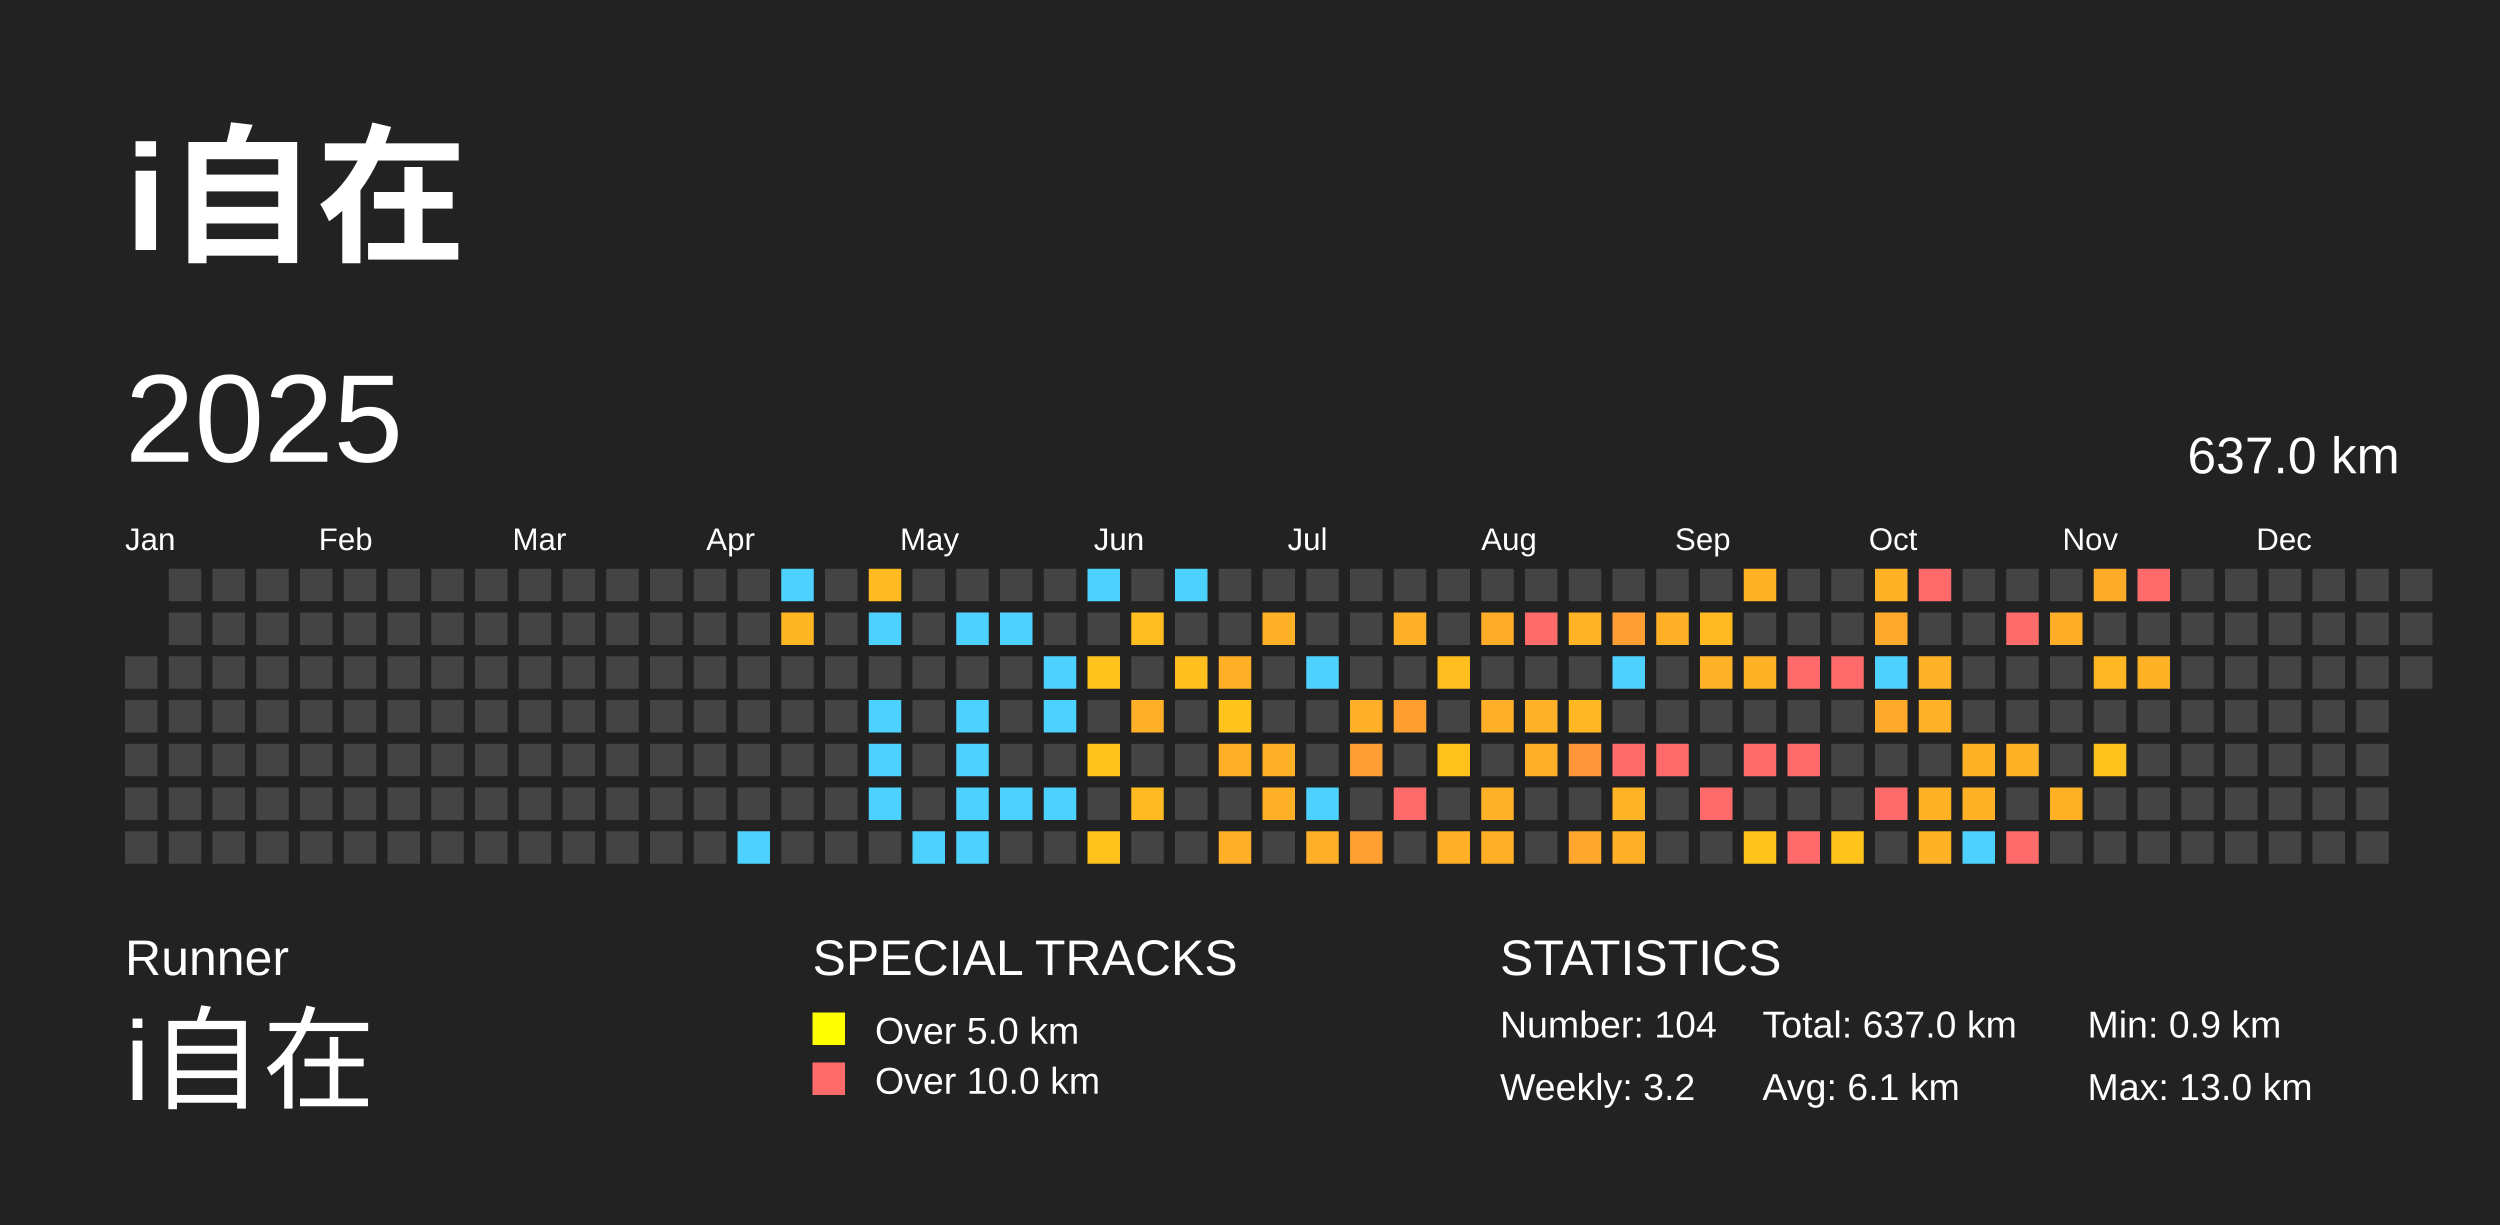
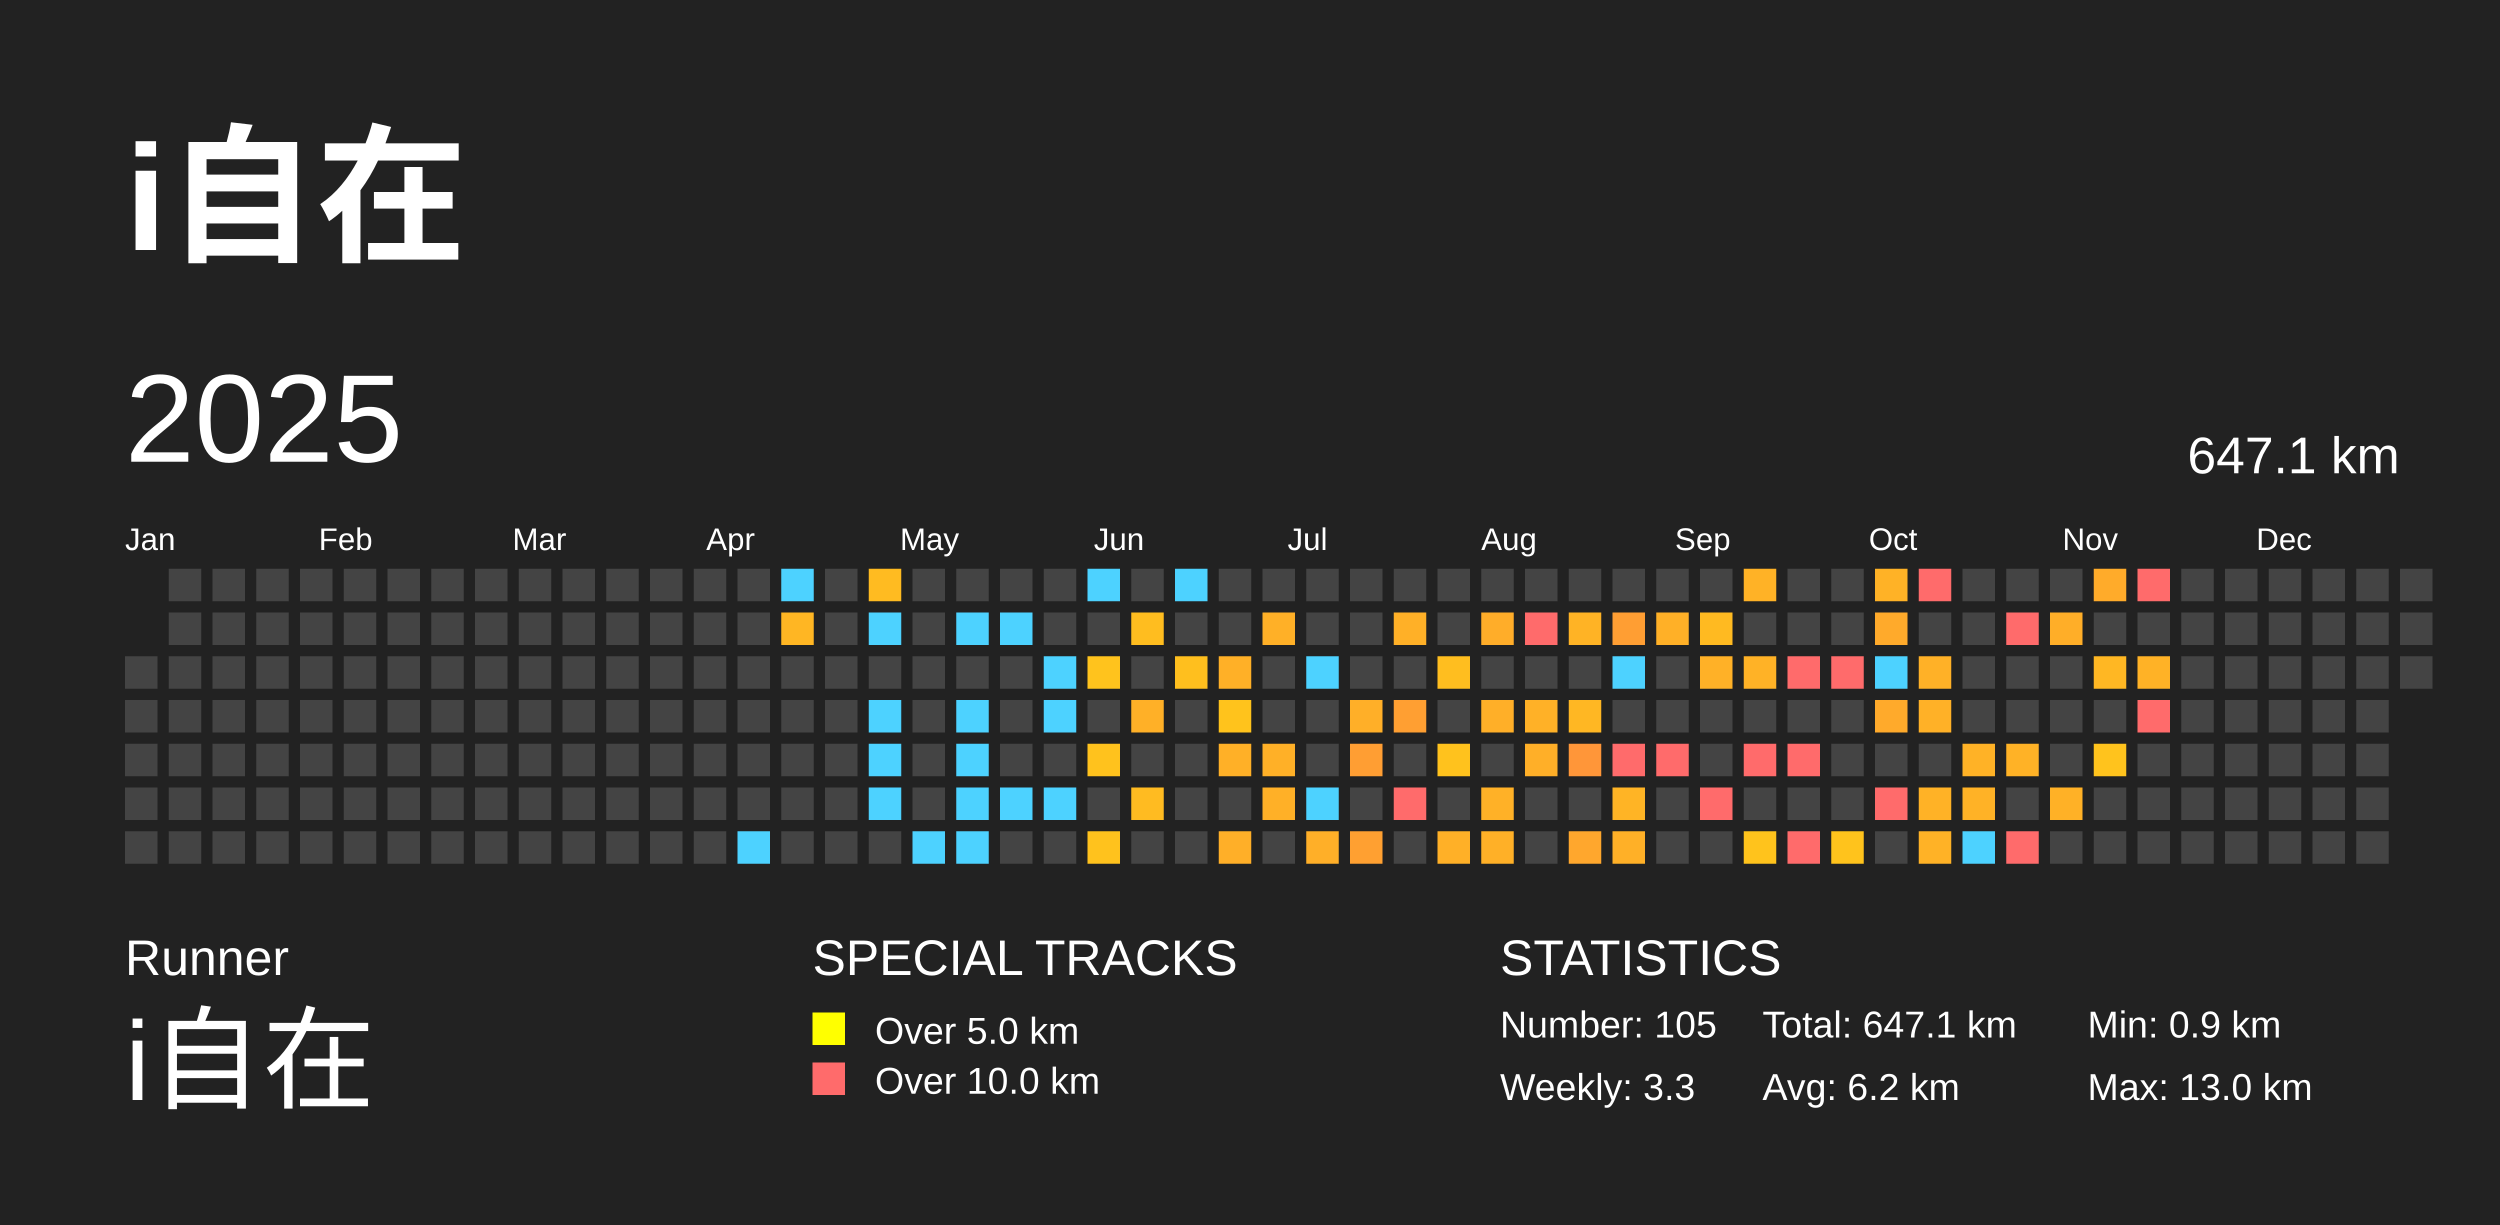
<svg xmlns="http://www.w3.org/2000/svg" baseProfile="full" height="98mm" version="1.1" viewBox="0,0,200,98" width="200mm">
  <defs />
  <rect fill="#222222" height="98" width="200" x="0" y="0" />
  <text fill="#FFFFFF" style="font-size:12px; font-family:Arial; font-weight:bold;" x="10" y="20">i自在</text>
  <text fill="#FFFFFF" style="font-size:4px; font-family:Arial" x="10" y="78">Runner</text>
  <text fill="#FFFFFF" style="font-size:9px; font-family:Arial" x="10" y="88">i自在</text>
  <text fill="#FFFFFF" style="font-size:4px; font-family:Arial" x="65" y="78">SPECIAL TRACKS</text>
  <rect fill="#FFFF00" height="2.6" width="2.6" x="65" y="81" />
  <text fill="#FFFFFF" style="font-size:3px; font-family:Arial" x="70" y="83.5">Over 5.0 km</text>
  <rect fill="#FF6B6B" height="2.6" width="2.6" x="65" y="85" />
  <text fill="#FFFFFF" style="font-size:3px; font-family:Arial" x="70" y="87.5">Over 10.0 km</text>
  <text fill="#FFFFFF" style="font-size:4px; font-family:Arial" x="120" y="78">STATISTICS</text>
-   <text fill="#FFFFFF" style="font-size:3px; font-family:Arial" x="120" y="83">Number: 104</text>
-   <text fill="#FFFFFF" style="font-size:3px; font-family:Arial" x="120" y="88">Weekly: 3.2</text>
-   <text fill="#FFFFFF" style="font-size:3px; font-family:Arial" x="141" y="83">Total: 637.0 km</text>
-   <text fill="#FFFFFF" style="font-size:3px; font-family:Arial" x="141" y="88">Avg: 6.1 km</text>
+   <text fill="#FFFFFF" style="font-size:3px; font-family:Arial" x="120" y="83">Number: 105</text>
+   <text fill="#FFFFFF" style="font-size:3px; font-family:Arial" x="120" y="88">Weekly: 3.3</text>
+   <text fill="#FFFFFF" style="font-size:3px; font-family:Arial" x="141" y="83">Total: 647.1 km</text>
+   <text fill="#FFFFFF" style="font-size:3px; font-family:Arial" x="141" y="88">Avg: 6.2 km</text>
  <text fill="#FFFFFF" style="font-size:3px; font-family:Arial" x="167" y="83">Min: 0.9 km</text>
  <text fill="#FFFFFF" style="font-size:3px; font-family:Arial" x="167" y="88">Max: 13.0 km</text>
  <text dominant-baseline="hanging" fill="#FFFFFF" style="font-size:10.0px; font-family:Arial;" x="10" y="30">2025</text>
-   <text dominant-baseline="hanging" fill="#FFFFFF" style="font-size:4.125px; font-family:Arial;" x="175" y="35">637.0 km</text>
+   <text dominant-baseline="hanging" fill="#FFFFFF" style="font-size:4.125px; font-family:Arial;" x="175" y="35">647.1 km</text>
  <text fill="#FFFFFF" style="font-size:2.5px; font-family:Arial" x="10.0" y="44">Jan</text>
  <text fill="#FFFFFF" style="font-size:2.5px; font-family:Arial" x="25.5" y="44">Feb</text>
  <text fill="#FFFFFF" style="font-size:2.5px; font-family:Arial" x="41.0" y="44">Mar</text>
  <text fill="#FFFFFF" style="font-size:2.5px; font-family:Arial" x="56.5" y="44">Apr</text>
  <text fill="#FFFFFF" style="font-size:2.5px; font-family:Arial" x="72.0" y="44">May</text>
  <text fill="#FFFFFF" style="font-size:2.5px; font-family:Arial" x="87.5" y="44">Jun</text>
  <text fill="#FFFFFF" style="font-size:2.5px; font-family:Arial" x="103.0" y="44">Jul</text>
  <text fill="#FFFFFF" style="font-size:2.5px; font-family:Arial" x="118.5" y="44">Aug</text>
  <text fill="#FFFFFF" style="font-size:2.5px; font-family:Arial" x="134.0" y="44">Sep</text>
  <text fill="#FFFFFF" style="font-size:2.5px; font-family:Arial" x="149.5" y="44">Oct</text>
  <text fill="#FFFFFF" style="font-size:2.5px; font-family:Arial" x="165.0" y="44">Nov</text>
  <text fill="#FFFFFF" style="font-size:2.5px; font-family:Arial" x="180.5" y="44">Dec</text>
  <rect fill="#444444" height="2.6" width="2.6" x="10.0" y="52.5" />
  <rect fill="#444444" height="2.6" width="2.6" x="10.0" y="56.0" />
  <rect fill="#444444" height="2.6" width="2.6" x="10.0" y="59.5" />
  <rect fill="#444444" height="2.6" width="2.6" x="10.0" y="63.0" />
  <rect fill="#444444" height="2.6" width="2.6" x="10.0" y="66.5" />
  <rect fill="#444444" height="2.6" width="2.6" x="13.5" y="45.5" />
  <rect fill="#444444" height="2.6" width="2.6" x="13.5" y="49.0" />
  <rect fill="#444444" height="2.6" width="2.6" x="13.5" y="52.5" />
  <rect fill="#444444" height="2.6" width="2.6" x="13.5" y="56.0" />
  <rect fill="#444444" height="2.6" width="2.6" x="13.5" y="59.5" />
  <rect fill="#444444" height="2.6" width="2.6" x="13.5" y="63.0" />
  <rect fill="#444444" height="2.6" width="2.6" x="13.5" y="66.5" />
  <rect fill="#444444" height="2.6" width="2.6" x="17.0" y="45.5" />
  <rect fill="#444444" height="2.6" width="2.6" x="17.0" y="49.0" />
  <rect fill="#444444" height="2.6" width="2.6" x="17.0" y="52.5" />
  <rect fill="#444444" height="2.6" width="2.6" x="17.0" y="56.0" />
  <rect fill="#444444" height="2.6" width="2.6" x="17.0" y="59.5" />
  <rect fill="#444444" height="2.6" width="2.6" x="17.0" y="63.0" />
  <rect fill="#444444" height="2.6" width="2.6" x="17.0" y="66.5" />
  <rect fill="#444444" height="2.6" width="2.6" x="20.5" y="45.5" />
  <rect fill="#444444" height="2.6" width="2.6" x="20.5" y="49.0" />
  <rect fill="#444444" height="2.6" width="2.6" x="20.5" y="52.5" />
  <rect fill="#444444" height="2.6" width="2.6" x="20.5" y="56.0" />
  <rect fill="#444444" height="2.6" width="2.6" x="20.5" y="59.5" />
  <rect fill="#444444" height="2.6" width="2.6" x="20.5" y="63.0" />
  <rect fill="#444444" height="2.6" width="2.6" x="20.5" y="66.5" />
  <rect fill="#444444" height="2.6" width="2.6" x="24.0" y="45.5" />
  <rect fill="#444444" height="2.6" width="2.6" x="24.0" y="49.0" />
  <rect fill="#444444" height="2.6" width="2.6" x="24.0" y="52.5" />
  <rect fill="#444444" height="2.6" width="2.6" x="24.0" y="56.0" />
  <rect fill="#444444" height="2.6" width="2.6" x="24.0" y="59.5" />
  <rect fill="#444444" height="2.6" width="2.6" x="24.0" y="63.0" />
  <rect fill="#444444" height="2.6" width="2.6" x="24.0" y="66.5" />
  <rect fill="#444444" height="2.6" width="2.6" x="27.5" y="45.5" />
  <rect fill="#444444" height="2.6" width="2.6" x="27.5" y="49.0" />
  <rect fill="#444444" height="2.6" width="2.6" x="27.5" y="52.5" />
  <rect fill="#444444" height="2.6" width="2.6" x="27.5" y="56.0" />
  <rect fill="#444444" height="2.6" width="2.6" x="27.5" y="59.5" />
  <rect fill="#444444" height="2.6" width="2.6" x="27.5" y="63.0" />
  <rect fill="#444444" height="2.6" width="2.6" x="27.5" y="66.5" />
  <rect fill="#444444" height="2.6" width="2.6" x="31.0" y="45.5" />
  <rect fill="#444444" height="2.6" width="2.6" x="31.0" y="49.0" />
  <rect fill="#444444" height="2.6" width="2.6" x="31.0" y="52.5" />
  <rect fill="#444444" height="2.6" width="2.6" x="31.0" y="56.0" />
  <rect fill="#444444" height="2.6" width="2.6" x="31.0" y="59.5" />
  <rect fill="#444444" height="2.6" width="2.6" x="31.0" y="63.0" />
  <rect fill="#444444" height="2.6" width="2.6" x="31.0" y="66.5" />
  <rect fill="#444444" height="2.6" width="2.6" x="34.5" y="45.5" />
  <rect fill="#444444" height="2.6" width="2.6" x="34.5" y="49.0" />
  <rect fill="#444444" height="2.6" width="2.6" x="34.5" y="52.5" />
  <rect fill="#444444" height="2.6" width="2.6" x="34.5" y="56.0" />
  <rect fill="#444444" height="2.6" width="2.6" x="34.5" y="59.5" />
  <rect fill="#444444" height="2.6" width="2.6" x="34.5" y="63.0" />
  <rect fill="#444444" height="2.6" width="2.6" x="34.5" y="66.5" />
  <rect fill="#444444" height="2.6" width="2.6" x="38.0" y="45.5" />
  <rect fill="#444444" height="2.6" width="2.6" x="38.0" y="49.0" />
  <rect fill="#444444" height="2.6" width="2.6" x="38.0" y="52.5" />
  <rect fill="#444444" height="2.6" width="2.6" x="38.0" y="56.0" />
  <rect fill="#444444" height="2.6" width="2.6" x="38.0" y="59.5" />
  <rect fill="#444444" height="2.6" width="2.6" x="38.0" y="63.0" />
  <rect fill="#444444" height="2.6" width="2.6" x="38.0" y="66.5" />
  <rect fill="#444444" height="2.6" width="2.6" x="41.5" y="45.5" />
  <rect fill="#444444" height="2.6" width="2.6" x="41.5" y="49.0" />
  <rect fill="#444444" height="2.6" width="2.6" x="41.5" y="52.5" />
  <rect fill="#444444" height="2.6" width="2.6" x="41.5" y="56.0" />
  <rect fill="#444444" height="2.6" width="2.6" x="41.5" y="59.5" />
  <rect fill="#444444" height="2.6" width="2.6" x="41.5" y="63.0" />
  <rect fill="#444444" height="2.6" width="2.6" x="41.5" y="66.5" />
  <rect fill="#444444" height="2.6" width="2.6" x="45.0" y="45.5" />
  <rect fill="#444444" height="2.6" width="2.6" x="45.0" y="49.0" />
  <rect fill="#444444" height="2.6" width="2.6" x="45.0" y="52.5" />
  <rect fill="#444444" height="2.6" width="2.6" x="45.0" y="56.0" />
  <rect fill="#444444" height="2.6" width="2.6" x="45.0" y="59.5" />
  <rect fill="#444444" height="2.6" width="2.6" x="45.0" y="63.0" />
  <rect fill="#444444" height="2.6" width="2.6" x="45.0" y="66.5" />
  <rect fill="#444444" height="2.6" width="2.6" x="48.5" y="45.5" />
  <rect fill="#444444" height="2.6" width="2.6" x="48.5" y="49.0" />
  <rect fill="#444444" height="2.6" width="2.6" x="48.5" y="52.5" />
  <rect fill="#444444" height="2.6" width="2.6" x="48.5" y="56.0" />
  <rect fill="#444444" height="2.6" width="2.6" x="48.5" y="59.5" />
  <rect fill="#444444" height="2.6" width="2.6" x="48.5" y="63.0" />
  <rect fill="#444444" height="2.6" width="2.6" x="48.5" y="66.5" />
  <rect fill="#444444" height="2.6" width="2.6" x="52.0" y="45.5" />
  <rect fill="#444444" height="2.6" width="2.6" x="52.0" y="49.0" />
  <rect fill="#444444" height="2.6" width="2.6" x="52.0" y="52.5" />
  <rect fill="#444444" height="2.6" width="2.6" x="52.0" y="56.0" />
  <rect fill="#444444" height="2.6" width="2.6" x="52.0" y="59.5" />
  <rect fill="#444444" height="2.6" width="2.6" x="52.0" y="63.0" />
  <rect fill="#444444" height="2.6" width="2.6" x="52.0" y="66.5" />
  <rect fill="#444444" height="2.6" width="2.6" x="55.5" y="45.5" />
  <rect fill="#444444" height="2.6" width="2.6" x="55.5" y="49.0" />
  <rect fill="#444444" height="2.6" width="2.6" x="55.5" y="52.5" />
  <rect fill="#444444" height="2.6" width="2.6" x="55.5" y="56.0" />
  <rect fill="#444444" height="2.6" width="2.6" x="55.5" y="59.5" />
  <rect fill="#444444" height="2.6" width="2.6" x="55.5" y="63.0" />
  <rect fill="#444444" height="2.6" width="2.6" x="55.5" y="66.5" />
  <rect fill="#444444" height="2.6" width="2.6" x="59.0" y="45.5" />
  <rect fill="#444444" height="2.6" width="2.6" x="59.0" y="49.0" />
  <rect fill="#444444" height="2.6" width="2.6" x="59.0" y="52.5" />
  <rect fill="#444444" height="2.6" width="2.6" x="59.0" y="56.0" />
  <rect fill="#444444" height="2.6" width="2.6" x="59.0" y="59.5" />
  <rect fill="#444444" height="2.6" width="2.6" x="59.0" y="63.0" />
  <rect fill="#4dd2ff" height="2.6" width="2.6" x="59.0" y="66.5" />
  <rect fill="#4dd2ff" height="2.6" width="2.6" x="62.5" y="45.5" />
  <rect fill="#ffb623" height="2.6" width="2.6" x="62.5" y="49.0" />
  <rect fill="#444444" height="2.6" width="2.6" x="62.5" y="52.5" />
  <rect fill="#444444" height="2.6" width="2.6" x="62.5" y="56.0" />
  <rect fill="#444444" height="2.6" width="2.6" x="62.5" y="59.5" />
  <rect fill="#444444" height="2.6" width="2.6" x="62.5" y="63.0" />
  <rect fill="#444444" height="2.6" width="2.6" x="62.5" y="66.5" />
  <rect fill="#444444" height="2.6" width="2.6" x="66.0" y="45.5" />
  <rect fill="#444444" height="2.6" width="2.6" x="66.0" y="49.0" />
  <rect fill="#444444" height="2.6" width="2.6" x="66.0" y="52.5" />
  <rect fill="#444444" height="2.6" width="2.6" x="66.0" y="56.0" />
  <rect fill="#444444" height="2.6" width="2.6" x="66.0" y="59.5" />
  <rect fill="#444444" height="2.6" width="2.6" x="66.0" y="63.0" />
  <rect fill="#444444" height="2.6" width="2.6" x="66.0" y="66.5" />
  <rect fill="#ffbb21" height="2.6" width="2.6" x="69.5" y="45.5" />
  <rect fill="#4dd2ff" height="2.6" width="2.6" x="69.5" y="49.0" />
  <rect fill="#444444" height="2.6" width="2.6" x="69.5" y="52.5" />
  <rect fill="#4dd2ff" height="2.6" width="2.6" x="69.5" y="56.0" />
  <rect fill="#4dd2ff" height="2.6" width="2.6" x="69.5" y="59.5" />
  <rect fill="#4dd2ff" height="2.6" width="2.6" x="69.5" y="63.0" />
  <rect fill="#444444" height="2.6" width="2.6" x="69.5" y="66.5" />
  <rect fill="#444444" height="2.6" width="2.6" x="73.0" y="45.5" />
  <rect fill="#444444" height="2.6" width="2.6" x="73.0" y="49.0" />
  <rect fill="#444444" height="2.6" width="2.6" x="73.0" y="52.5" />
  <rect fill="#444444" height="2.6" width="2.6" x="73.0" y="56.0" />
  <rect fill="#444444" height="2.6" width="2.6" x="73.0" y="59.5" />
  <rect fill="#444444" height="2.6" width="2.6" x="73.0" y="63.0" />
  <rect fill="#4dd2ff" height="2.6" width="2.6" x="73.0" y="66.5" />
  <rect fill="#444444" height="2.6" width="2.6" x="76.5" y="45.5" />
  <rect fill="#4dd2ff" height="2.6" width="2.6" x="76.5" y="49.0" />
  <rect fill="#444444" height="2.6" width="2.6" x="76.5" y="52.5" />
  <rect fill="#4dd2ff" height="2.6" width="2.6" x="76.5" y="56.0" />
  <rect fill="#4dd2ff" height="2.6" width="2.6" x="76.5" y="59.5" />
  <rect fill="#4dd2ff" height="2.6" width="2.6" x="76.5" y="63.0" />
  <rect fill="#4dd2ff" height="2.6" width="2.6" x="76.5" y="66.5" />
  <rect fill="#444444" height="2.6" width="2.6" x="80.0" y="45.5" />
  <rect fill="#4dd2ff" height="2.6" width="2.6" x="80.0" y="49.0" />
  <rect fill="#444444" height="2.6" width="2.6" x="80.0" y="52.5" />
  <rect fill="#444444" height="2.6" width="2.6" x="80.0" y="56.0" />
  <rect fill="#444444" height="2.6" width="2.6" x="80.0" y="59.5" />
  <rect fill="#4dd2ff" height="2.6" width="2.6" x="80.0" y="63.0" />
  <rect fill="#444444" height="2.6" width="2.6" x="80.0" y="66.5" />
  <rect fill="#444444" height="2.6" width="2.6" x="83.5" y="45.5" />
  <rect fill="#444444" height="2.6" width="2.6" x="83.5" y="49.0" />
  <rect fill="#4dd2ff" height="2.6" width="2.6" x="83.5" y="52.5" />
  <rect fill="#4dd2ff" height="2.6" width="2.6" x="83.5" y="56.0" />
  <rect fill="#444444" height="2.6" width="2.6" x="83.5" y="59.5" />
  <rect fill="#4dd2ff" height="2.6" width="2.6" x="83.5" y="63.0" />
  <rect fill="#444444" height="2.6" width="2.6" x="83.5" y="66.5" />
  <rect fill="#4dd2ff" height="2.6" width="2.6" x="87.0" y="45.5" />
  <rect fill="#444444" height="2.6" width="2.6" x="87.0" y="49.0" />
  <rect fill="#ffc31d" height="2.6" width="2.6" x="87.0" y="52.5" />
  <rect fill="#444444" height="2.6" width="2.6" x="87.0" y="56.0" />
  <rect fill="#ffc21d" height="2.6" width="2.6" x="87.0" y="59.5" />
  <rect fill="#444444" height="2.6" width="2.6" x="87.0" y="63.0" />
  <rect fill="#ffc21d" height="2.6" width="2.6" x="87.0" y="66.5" />
  <rect fill="#444444" height="2.6" width="2.6" x="90.5" y="45.5" />
  <rect fill="#ffbd1f" height="2.6" width="2.6" x="90.5" y="49.0" />
  <rect fill="#444444" height="2.6" width="2.6" x="90.5" y="52.5" />
  <rect fill="#ffb027" height="2.6" width="2.6" x="90.5" y="56.0" />
  <rect fill="#444444" height="2.6" width="2.6" x="90.5" y="59.5" />
  <rect fill="#ffbb21" height="2.6" width="2.6" x="90.5" y="63.0" />
  <rect fill="#444444" height="2.6" width="2.6" x="90.5" y="66.5" />
  <rect fill="#4dd2ff" height="2.6" width="2.6" x="94.0" y="45.5" />
  <rect fill="#444444" height="2.6" width="2.6" x="94.0" y="49.0" />
  <rect fill="#ffbf1e" height="2.6" width="2.6" x="94.0" y="52.5" />
  <rect fill="#444444" height="2.6" width="2.6" x="94.0" y="56.0" />
  <rect fill="#444444" height="2.6" width="2.6" x="94.0" y="59.5" />
  <rect fill="#444444" height="2.6" width="2.6" x="94.0" y="63.0" />
  <rect fill="#444444" height="2.6" width="2.6" x="94.0" y="66.5" />
  <rect fill="#444444" height="2.6" width="2.6" x="97.5" y="45.5" />
  <rect fill="#444444" height="2.6" width="2.6" x="97.5" y="49.0" />
  <rect fill="#ffb027" height="2.6" width="2.6" x="97.5" y="52.5" />
  <rect fill="#ffc31c" height="2.6" width="2.6" x="97.5" y="56.0" />
  <rect fill="#ffb027" height="2.6" width="2.6" x="97.5" y="59.5" />
  <rect fill="#444444" height="2.6" width="2.6" x="97.5" y="63.0" />
  <rect fill="#ffaf28" height="2.6" width="2.6" x="97.5" y="66.5" />
  <rect fill="#444444" height="2.6" width="2.6" x="101.0" y="45.5" />
  <rect fill="#ffb027" height="2.6" width="2.6" x="101.0" y="49.0" />
  <rect fill="#444444" height="2.6" width="2.6" x="101.0" y="52.5" />
  <rect fill="#444444" height="2.6" width="2.6" x="101.0" y="56.0" />
  <rect fill="#ffb027" height="2.6" width="2.6" x="101.0" y="59.5" />
  <rect fill="#ffb027" height="2.6" width="2.6" x="101.0" y="63.0" />
  <rect fill="#444444" height="2.6" width="2.6" x="101.0" y="66.5" />
  <rect fill="#444444" height="2.6" width="2.6" x="104.5" y="45.5" />
  <rect fill="#444444" height="2.6" width="2.6" x="104.5" y="49.0" />
  <rect fill="#4dd2ff" height="2.6" width="2.6" x="104.5" y="52.5" />
  <rect fill="#444444" height="2.6" width="2.6" x="104.5" y="56.0" />
  <rect fill="#444444" height="2.6" width="2.6" x="104.5" y="59.5" />
  <rect fill="#4dd2ff" height="2.6" width="2.6" x="104.5" y="63.0" />
  <rect fill="#ffaf28" height="2.6" width="2.6" x="104.5" y="66.5" />
  <rect fill="#444444" height="2.6" width="2.6" x="108.0" y="45.5" />
  <rect fill="#444444" height="2.6" width="2.6" x="108.0" y="49.0" />
  <rect fill="#444444" height="2.6" width="2.6" x="108.0" y="52.5" />
  <rect fill="#ffaf28" height="2.6" width="2.6" x="108.0" y="56.0" />
  <rect fill="#ff9e33" height="2.6" width="2.6" x="108.0" y="59.5" />
  <rect fill="#444444" height="2.6" width="2.6" x="108.0" y="63.0" />
  <rect fill="#ffa031" height="2.6" width="2.6" x="108.0" y="66.5" />
  <rect fill="#444444" height="2.6" width="2.6" x="111.5" y="45.5" />
  <rect fill="#ffb027" height="2.6" width="2.6" x="111.5" y="49.0" />
  <rect fill="#444444" height="2.6" width="2.6" x="111.5" y="52.5" />
  <rect fill="#ff9f32" height="2.6" width="2.6" x="111.5" y="56.0" />
  <rect fill="#444444" height="2.6" width="2.6" x="111.5" y="59.5" />
  <rect fill="#FF6B6B" height="2.6" width="2.6" x="111.5" y="63.0" />
  <rect fill="#444444" height="2.6" width="2.6" x="111.5" y="66.5" />
  <rect fill="#444444" height="2.6" width="2.6" x="115.0" y="45.5" />
  <rect fill="#444444" height="2.6" width="2.6" x="115.0" y="49.0" />
  <rect fill="#ffbe1f" height="2.6" width="2.6" x="115.0" y="52.5" />
  <rect fill="#444444" height="2.6" width="2.6" x="115.0" y="56.0" />
  <rect fill="#ffc21d" height="2.6" width="2.6" x="115.0" y="59.5" />
  <rect fill="#444444" height="2.6" width="2.6" x="115.0" y="63.0" />
  <rect fill="#ffb027" height="2.6" width="2.6" x="115.0" y="66.5" />
  <rect fill="#444444" height="2.6" width="2.6" x="118.5" y="45.5" />
  <rect fill="#ffad29" height="2.6" width="2.6" x="118.5" y="49.0" />
  <rect fill="#444444" height="2.6" width="2.6" x="118.5" y="52.5" />
  <rect fill="#ffaf28" height="2.6" width="2.6" x="118.5" y="56.0" />
  <rect fill="#444444" height="2.6" width="2.6" x="118.5" y="59.5" />
  <rect fill="#ffb127" height="2.6" width="2.6" x="118.5" y="63.0" />
  <rect fill="#ffb027" height="2.6" width="2.6" x="118.5" y="66.5" />
  <rect fill="#444444" height="2.6" width="2.6" x="122.0" y="45.5" />
  <rect fill="#FF6B6B" height="2.6" width="2.6" x="122.0" y="49.0" />
  <rect fill="#444444" height="2.6" width="2.6" x="122.0" y="52.5" />
  <rect fill="#ffb127" height="2.6" width="2.6" x="122.0" y="56.0" />
  <rect fill="#ffaf28" height="2.6" width="2.6" x="122.0" y="59.5" />
  <rect fill="#444444" height="2.6" width="2.6" x="122.0" y="63.0" />
  <rect fill="#444444" height="2.6" width="2.6" x="122.0" y="66.5" />
  <rect fill="#444444" height="2.6" width="2.6" x="125.5" y="45.5" />
  <rect fill="#ffb325" height="2.6" width="2.6" x="125.5" y="49.0" />
  <rect fill="#444444" height="2.6" width="2.6" x="125.5" y="52.5" />
  <rect fill="#ffb723" height="2.6" width="2.6" x="125.5" y="56.0" />
  <rect fill="#ff9639" height="2.6" width="2.6" x="125.5" y="59.5" />
  <rect fill="#444444" height="2.6" width="2.6" x="125.5" y="63.0" />
  <rect fill="#ffa72d" height="2.6" width="2.6" x="125.5" y="66.5" />
  <rect fill="#444444" height="2.6" width="2.6" x="129.0" y="45.5" />
  <rect fill="#ff9e33" height="2.6" width="2.6" x="129.0" y="49.0" />
  <rect fill="#4dd2ff" height="2.6" width="2.6" x="129.0" y="52.5" />
  <rect fill="#444444" height="2.6" width="2.6" x="129.0" y="56.0" />
  <rect fill="#FF6B6B" height="2.6" width="2.6" x="129.0" y="59.5" />
  <rect fill="#ffb425" height="2.6" width="2.6" x="129.0" y="63.0" />
  <rect fill="#ffb027" height="2.6" width="2.6" x="129.0" y="66.5" />
  <rect fill="#444444" height="2.6" width="2.6" x="132.5" y="45.5" />
  <rect fill="#ffb027" height="2.6" width="2.6" x="132.5" y="49.0" />
  <rect fill="#444444" height="2.6" width="2.6" x="132.5" y="52.5" />
  <rect fill="#444444" height="2.6" width="2.6" x="132.5" y="56.0" />
  <rect fill="#FF6B6B" height="2.6" width="2.6" x="132.5" y="59.5" />
  <rect fill="#444444" height="2.6" width="2.6" x="132.5" y="63.0" />
  <rect fill="#444444" height="2.6" width="2.6" x="132.5" y="66.5" />
  <rect fill="#444444" height="2.6" width="2.6" x="136.0" y="45.5" />
  <rect fill="#ffba21" height="2.6" width="2.6" x="136.0" y="49.0" />
  <rect fill="#ffb127" height="2.6" width="2.6" x="136.0" y="52.5" />
  <rect fill="#444444" height="2.6" width="2.6" x="136.0" y="56.0" />
  <rect fill="#444444" height="2.6" width="2.6" x="136.0" y="59.5" />
  <rect fill="#FF6B6B" height="2.6" width="2.6" x="136.0" y="63.0" />
  <rect fill="#444444" height="2.6" width="2.6" x="136.0" y="66.5" />
  <rect fill="#ffb226" height="2.6" width="2.6" x="139.5" y="45.5" />
  <rect fill="#444444" height="2.6" width="2.6" x="139.5" y="49.0" />
  <rect fill="#ffb226" height="2.6" width="2.6" x="139.5" y="52.5" />
  <rect fill="#444444" height="2.6" width="2.6" x="139.5" y="56.0" />
  <rect fill="#FF6B6B" height="2.6" width="2.6" x="139.5" y="59.5" />
  <rect fill="#444444" height="2.6" width="2.6" x="139.5" y="63.0" />
  <rect fill="#ffc31c" height="2.6" width="2.6" x="139.5" y="66.5" />
  <rect fill="#444444" height="2.6" width="2.6" x="143.0" y="45.5" />
  <rect fill="#444444" height="2.6" width="2.6" x="143.0" y="49.0" />
  <rect fill="#FF6B6B" height="2.6" width="2.6" x="143.0" y="52.5" />
  <rect fill="#444444" height="2.6" width="2.6" x="143.0" y="56.0" />
  <rect fill="#FF6B6B" height="2.6" width="2.6" x="143.0" y="59.5" />
  <rect fill="#444444" height="2.6" width="2.6" x="143.0" y="63.0" />
  <rect fill="#FF6B6B" height="2.6" width="2.6" x="143.0" y="66.5" />
  <rect fill="#444444" height="2.6" width="2.6" x="146.5" y="45.5" />
  <rect fill="#444444" height="2.6" width="2.6" x="146.5" y="49.0" />
  <rect fill="#FF6B6B" height="2.6" width="2.6" x="146.5" y="52.5" />
  <rect fill="#444444" height="2.6" width="2.6" x="146.5" y="56.0" />
  <rect fill="#444444" height="2.6" width="2.6" x="146.5" y="59.5" />
  <rect fill="#444444" height="2.6" width="2.6" x="146.5" y="63.0" />
  <rect fill="#ffc31c" height="2.6" width="2.6" x="146.5" y="66.5" />
  <rect fill="#ffb226" height="2.6" width="2.6" x="150.0" y="45.5" />
  <rect fill="#ffaa2b" height="2.6" width="2.6" x="150.0" y="49.0" />
  <rect fill="#4dd2ff" height="2.6" width="2.6" x="150.0" y="52.5" />
  <rect fill="#ffaa2b" height="2.6" width="2.6" x="150.0" y="56.0" />
  <rect fill="#444444" height="2.6" width="2.6" x="150.0" y="59.5" />
  <rect fill="#FF6B6B" height="2.6" width="2.6" x="150.0" y="63.0" />
  <rect fill="#444444" height="2.6" width="2.6" x="150.0" y="66.5" />
  <rect fill="#FF6B6B" height="2.6" width="2.6" x="153.5" y="45.5" />
  <rect fill="#444444" height="2.6" width="2.6" x="153.5" y="49.0" />
  <rect fill="#ffb127" height="2.6" width="2.6" x="153.5" y="52.5" />
  <rect fill="#ffb127" height="2.6" width="2.6" x="153.5" y="56.0" />
  <rect fill="#444444" height="2.6" width="2.6" x="153.5" y="59.5" />
  <rect fill="#ffb226" height="2.6" width="2.6" x="153.5" y="63.0" />
  <rect fill="#ffb226" height="2.6" width="2.6" x="153.5" y="66.5" />
  <rect fill="#444444" height="2.6" width="2.6" x="157.0" y="45.5" />
  <rect fill="#444444" height="2.6" width="2.6" x="157.0" y="49.0" />
  <rect fill="#444444" height="2.6" width="2.6" x="157.0" y="52.5" />
  <rect fill="#444444" height="2.6" width="2.6" x="157.0" y="56.0" />
  <rect fill="#ffb226" height="2.6" width="2.6" x="157.0" y="59.5" />
  <rect fill="#ffb226" height="2.6" width="2.6" x="157.0" y="63.0" />
  <rect fill="#4dd2ff" height="2.6" width="2.6" x="157.0" y="66.5" />
  <rect fill="#444444" height="2.6" width="2.6" x="160.5" y="45.5" />
  <rect fill="#FF6B6B" height="2.6" width="2.6" x="160.5" y="49.0" />
  <rect fill="#444444" height="2.6" width="2.6" x="160.5" y="52.5" />
  <rect fill="#444444" height="2.6" width="2.6" x="160.5" y="56.0" />
  <rect fill="#ffb226" height="2.6" width="2.6" x="160.5" y="59.5" />
  <rect fill="#444444" height="2.6" width="2.6" x="160.5" y="63.0" />
  <rect fill="#FF6B6B" height="2.6" width="2.6" x="160.5" y="66.5" />
  <rect fill="#444444" height="2.6" width="2.6" x="164.0" y="45.5" />
  <rect fill="#ffae28" height="2.6" width="2.6" x="164.0" y="49.0" />
  <rect fill="#444444" height="2.6" width="2.6" x="164.0" y="52.5" />
  <rect fill="#444444" height="2.6" width="2.6" x="164.0" y="56.0" />
  <rect fill="#444444" height="2.6" width="2.6" x="164.0" y="59.5" />
  <rect fill="#ffb126" height="2.6" width="2.6" x="164.0" y="63.0" />
  <rect fill="#444444" height="2.6" width="2.6" x="164.0" y="66.5" />
  <rect fill="#ffab2a" height="2.6" width="2.6" x="167.5" y="45.5" />
  <rect fill="#444444" height="2.6" width="2.6" x="167.5" y="49.0" />
  <rect fill="#ffb723" height="2.6" width="2.6" x="167.5" y="52.5" />
  <rect fill="#444444" height="2.6" width="2.6" x="167.5" y="56.0" />
  <rect fill="#ffc31d" height="2.6" width="2.6" x="167.5" y="59.5" />
  <rect fill="#444444" height="2.6" width="2.6" x="167.5" y="63.0" />
  <rect fill="#444444" height="2.6" width="2.6" x="167.5" y="66.5" />
  <rect fill="#FF6B6B" height="2.6" width="2.6" x="171.0" y="45.5" />
  <rect fill="#444444" height="2.6" width="2.6" x="171.0" y="49.0" />
  <rect fill="#ffb226" height="2.6" width="2.6" x="171.0" y="52.5" />
-   <rect fill="#444444" height="2.6" width="2.6" x="171.0" y="56.0" />
+   <rect fill="#FF6B6B" height="2.6" width="2.6" x="171.0" y="56.0" />
  <rect fill="#444444" height="2.6" width="2.6" x="171.0" y="59.5" />
  <rect fill="#444444" height="2.6" width="2.6" x="171.0" y="63.0" />
  <rect fill="#444444" height="2.6" width="2.6" x="171.0" y="66.5" />
  <rect fill="#444444" height="2.6" width="2.6" x="174.5" y="45.5" />
  <rect fill="#444444" height="2.6" width="2.6" x="174.5" y="49.0" />
  <rect fill="#444444" height="2.6" width="2.6" x="174.5" y="52.5" />
  <rect fill="#444444" height="2.6" width="2.6" x="174.5" y="56.0" />
  <rect fill="#444444" height="2.6" width="2.6" x="174.5" y="59.5" />
  <rect fill="#444444" height="2.6" width="2.6" x="174.5" y="63.0" />
  <rect fill="#444444" height="2.6" width="2.6" x="174.5" y="66.5" />
  <rect fill="#444444" height="2.6" width="2.6" x="178.0" y="45.5" />
  <rect fill="#444444" height="2.6" width="2.6" x="178.0" y="49.0" />
  <rect fill="#444444" height="2.6" width="2.6" x="178.0" y="52.5" />
  <rect fill="#444444" height="2.6" width="2.6" x="178.0" y="56.0" />
  <rect fill="#444444" height="2.6" width="2.6" x="178.0" y="59.5" />
  <rect fill="#444444" height="2.6" width="2.6" x="178.0" y="63.0" />
  <rect fill="#444444" height="2.6" width="2.6" x="178.0" y="66.5" />
  <rect fill="#444444" height="2.6" width="2.6" x="181.5" y="45.5" />
  <rect fill="#444444" height="2.6" width="2.6" x="181.5" y="49.0" />
  <rect fill="#444444" height="2.6" width="2.6" x="181.5" y="52.5" />
  <rect fill="#444444" height="2.6" width="2.6" x="181.5" y="56.0" />
  <rect fill="#444444" height="2.6" width="2.6" x="181.5" y="59.5" />
  <rect fill="#444444" height="2.6" width="2.6" x="181.5" y="63.0" />
  <rect fill="#444444" height="2.6" width="2.6" x="181.5" y="66.5" />
  <rect fill="#444444" height="2.6" width="2.6" x="185.0" y="45.5" />
  <rect fill="#444444" height="2.6" width="2.6" x="185.0" y="49.0" />
  <rect fill="#444444" height="2.6" width="2.6" x="185.0" y="52.5" />
  <rect fill="#444444" height="2.6" width="2.6" x="185.0" y="56.0" />
  <rect fill="#444444" height="2.6" width="2.6" x="185.0" y="59.5" />
  <rect fill="#444444" height="2.6" width="2.6" x="185.0" y="63.0" />
  <rect fill="#444444" height="2.6" width="2.6" x="185.0" y="66.5" />
  <rect fill="#444444" height="2.6" width="2.6" x="188.5" y="45.5" />
  <rect fill="#444444" height="2.6" width="2.6" x="188.5" y="49.0" />
  <rect fill="#444444" height="2.6" width="2.6" x="188.5" y="52.5" />
  <rect fill="#444444" height="2.6" width="2.6" x="188.5" y="56.0" />
  <rect fill="#444444" height="2.6" width="2.6" x="188.5" y="59.5" />
  <rect fill="#444444" height="2.6" width="2.6" x="188.5" y="63.0" />
  <rect fill="#444444" height="2.6" width="2.6" x="188.5" y="66.5" />
  <rect fill="#444444" height="2.6" width="2.6" x="192.0" y="45.5" />
  <rect fill="#444444" height="2.6" width="2.6" x="192.0" y="49.0" />
  <rect fill="#444444" height="2.6" width="2.6" x="192.0" y="52.5" />
</svg>
